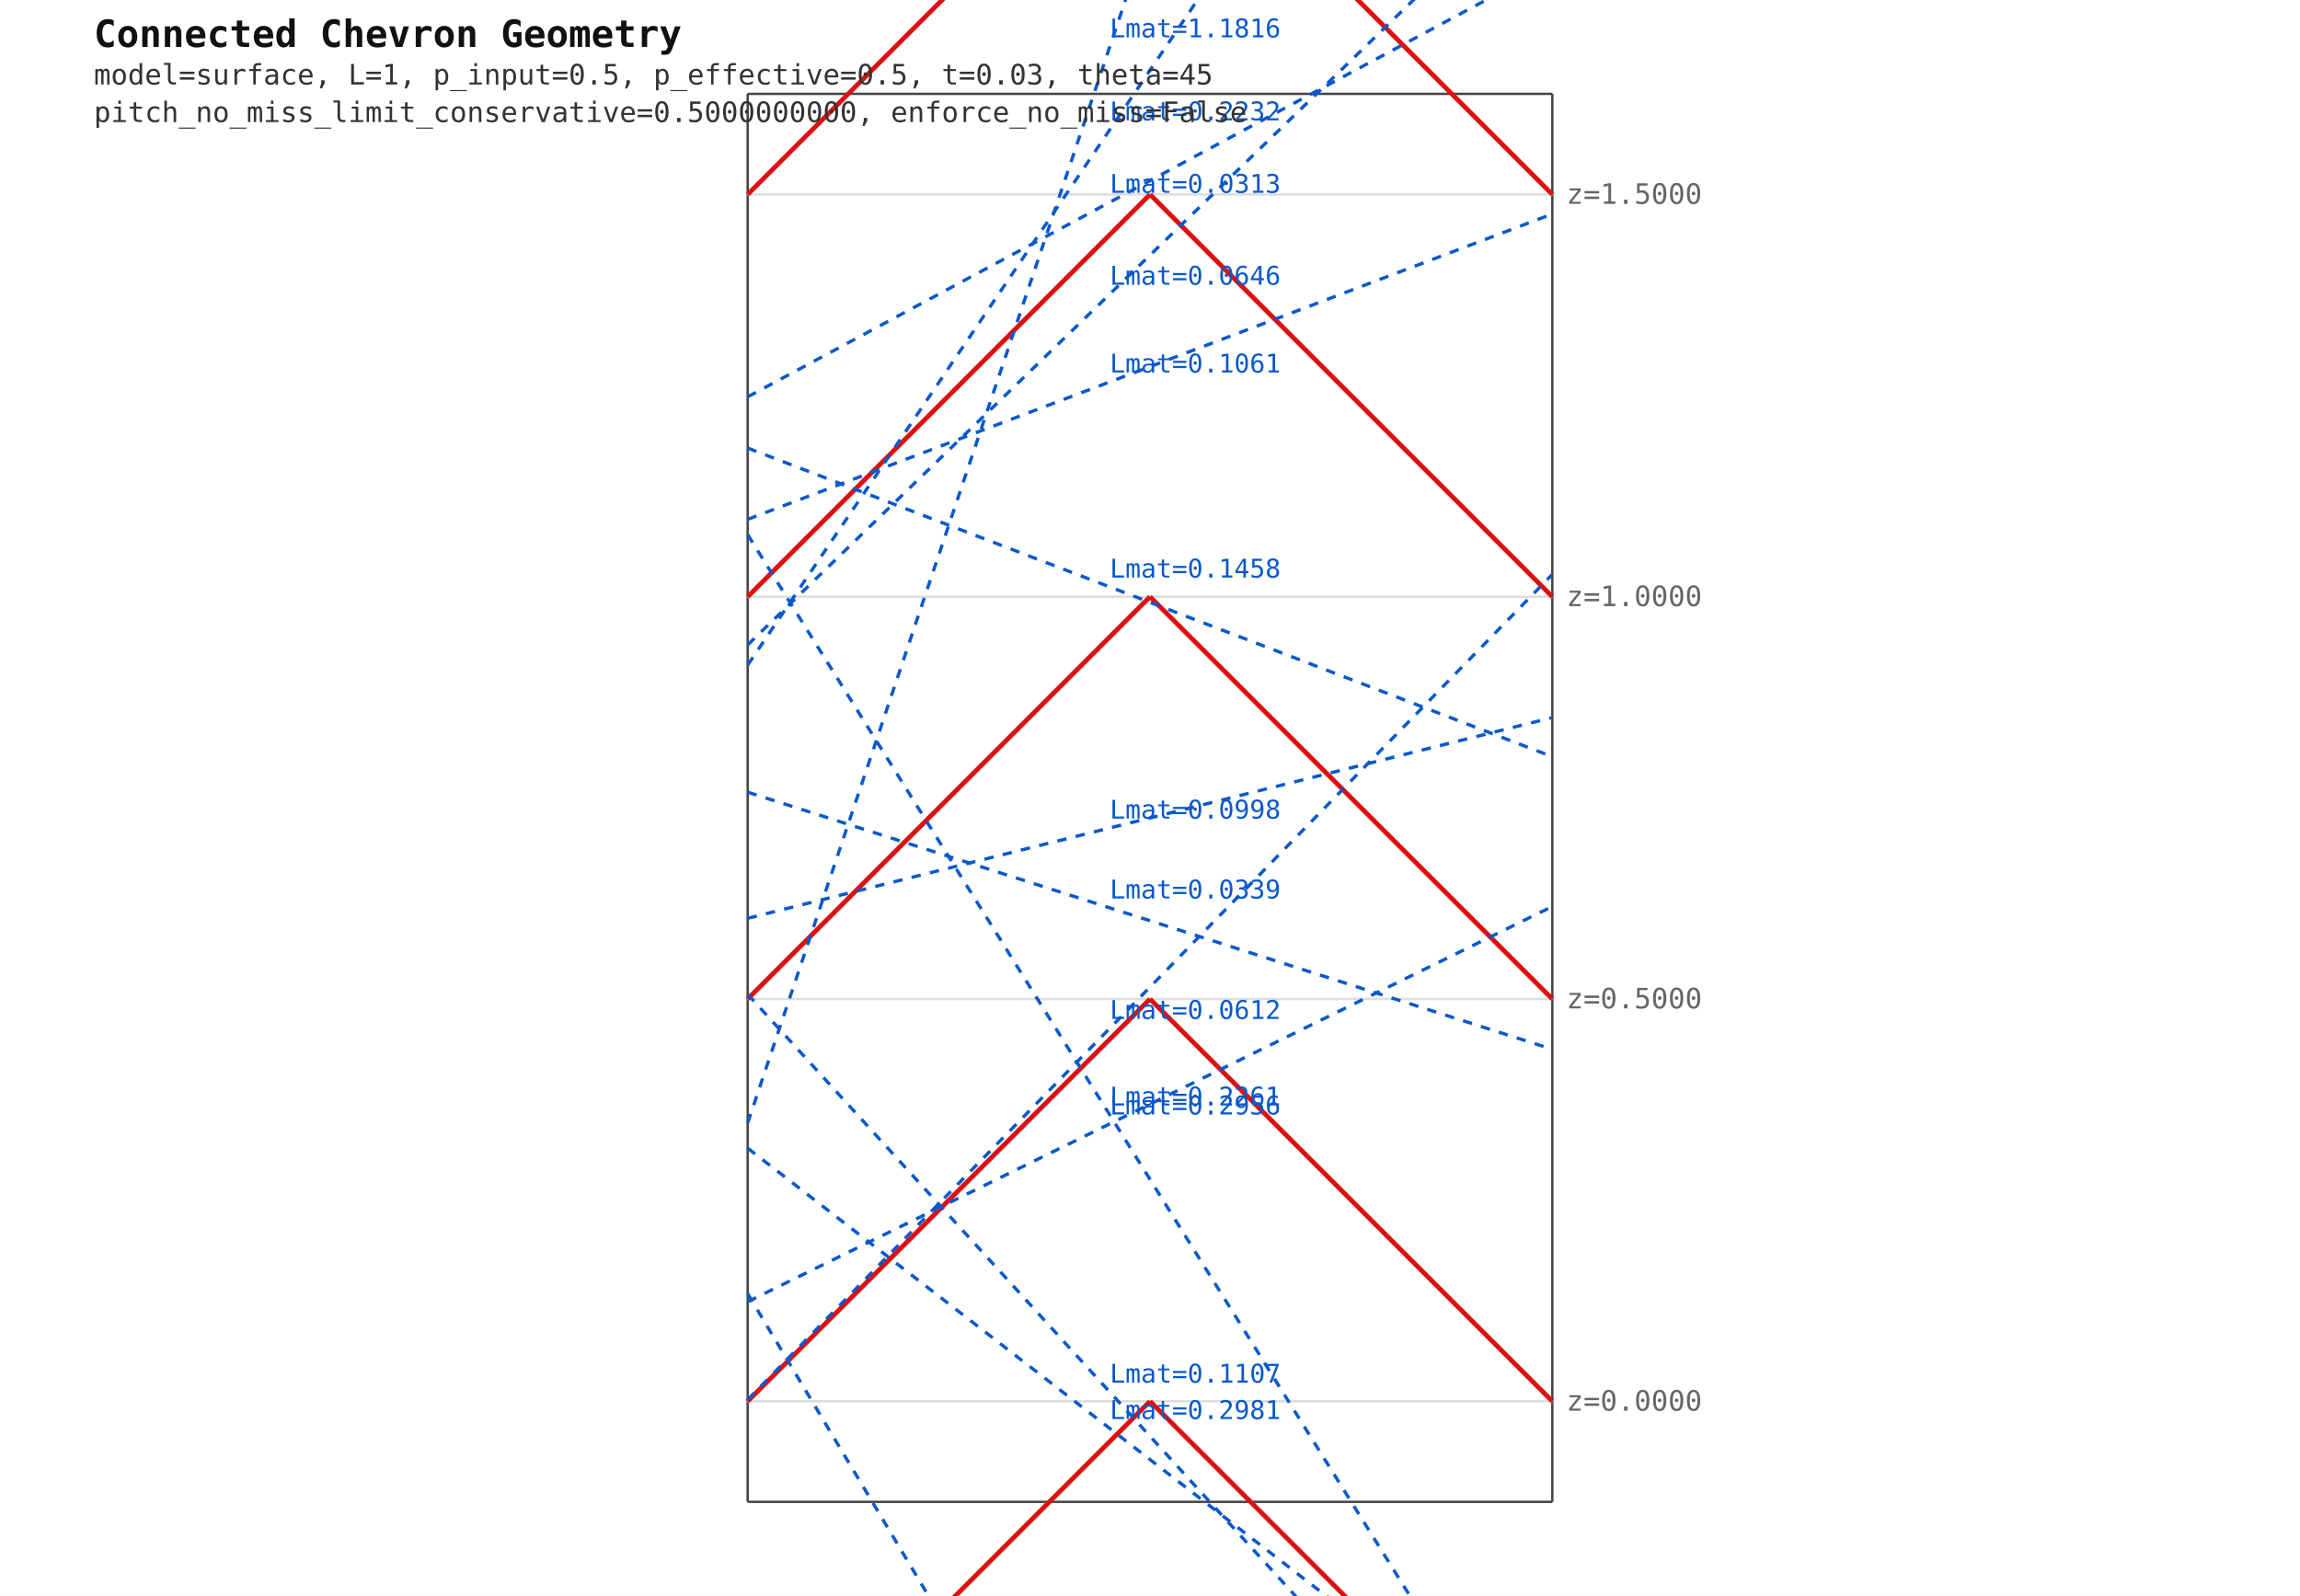
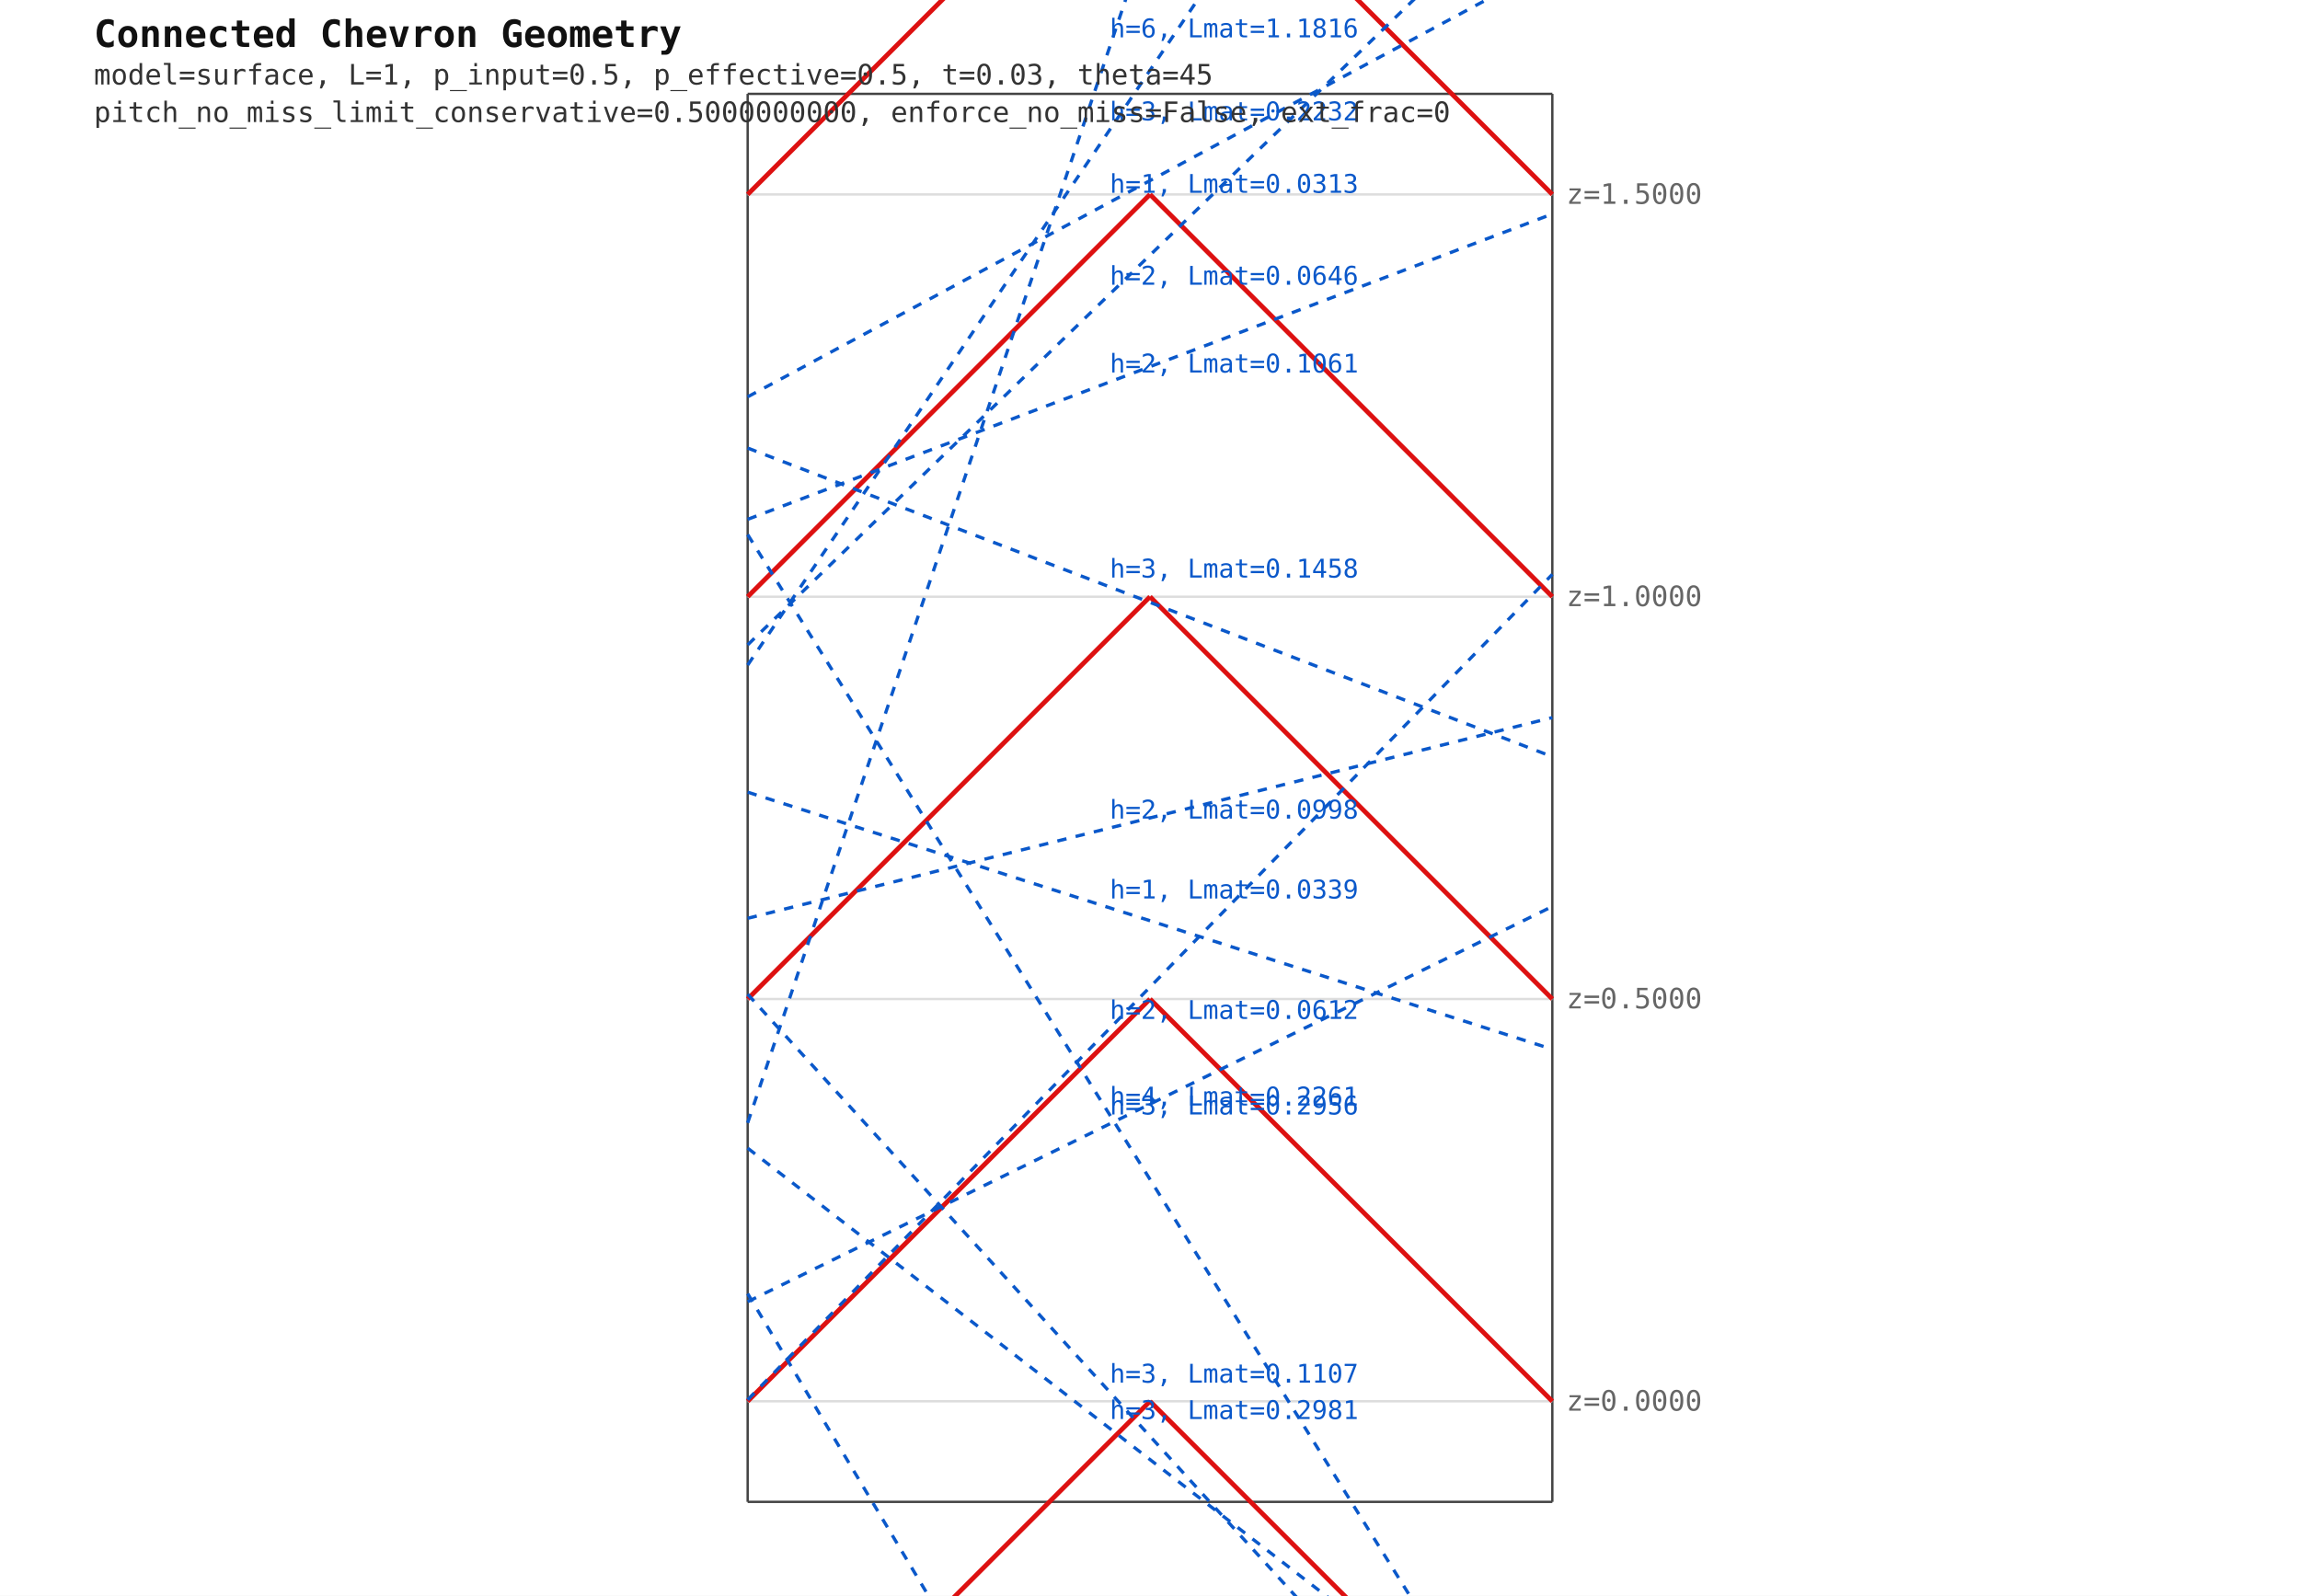
<svg xmlns="http://www.w3.org/2000/svg" width="980.0" height="680.0" viewBox="0 0 980.0 680.0">
  <rect x="0" y="0" width="100%" height="100%" fill="#ffffff" />
  <line x1="318.571" y1="640.000" x2="661.429" y2="640.000" style="stroke:#444;stroke-width:1" />
  <line x1="318.571" y1="40.000" x2="661.429" y2="40.000" style="stroke:#444;stroke-width:1" />
  <line x1="318.571" y1="640.000" x2="318.571" y2="40.000" style="stroke:#444;stroke-width:1" />
  <line x1="661.429" y1="640.000" x2="661.429" y2="40.000" style="stroke:#444;stroke-width:1" />
  <line x1="318.571" y1="597.143" x2="661.429" y2="597.143" style="stroke:#ddd;stroke-width:1" />
  <text x="667.429" y="601.143" style="font:12px monospace;fill:#666">z=0.0000</text>
  <line x1="318.571" y1="425.714" x2="661.429" y2="425.714" style="stroke:#ddd;stroke-width:1" />
  <text x="667.429" y="429.714" style="font:12px monospace;fill:#666">z=0.5000</text>
  <line x1="318.571" y1="254.286" x2="661.429" y2="254.286" style="stroke:#ddd;stroke-width:1" />
  <text x="667.429" y="258.286" style="font:12px monospace;fill:#666">z=1.0000</text>
  <line x1="318.571" y1="82.857" x2="661.429" y2="82.857" style="stroke:#ddd;stroke-width:1" />
  <text x="667.429" y="86.857" style="font:12px monospace;fill:#666">z=1.5000</text>
  <line x1="318.571" y1="768.571" x2="490.000" y2="597.143" style="stroke:#d11;stroke-width:2;fill:none" />
  <line x1="490.000" y1="597.143" x2="661.429" y2="768.571" style="stroke:#d11;stroke-width:2;fill:none" />
  <line x1="318.571" y1="597.143" x2="490.000" y2="425.714" style="stroke:#d11;stroke-width:2;fill:none" />
  <line x1="490.000" y1="425.714" x2="661.429" y2="597.143" style="stroke:#d11;stroke-width:2;fill:none" />
  <line x1="318.571" y1="425.714" x2="490.000" y2="254.286" style="stroke:#d11;stroke-width:2;fill:none" />
  <line x1="490.000" y1="254.286" x2="661.429" y2="425.714" style="stroke:#d11;stroke-width:2;fill:none" />
  <line x1="318.571" y1="254.286" x2="490.000" y2="82.857" style="stroke:#d11;stroke-width:2;fill:none" />
  <line x1="490.000" y1="82.857" x2="661.429" y2="254.286" style="stroke:#d11;stroke-width:2;fill:none" />
  <line x1="318.571" y1="82.857" x2="490.000" y2="-88.571" style="stroke:#d11;stroke-width:2;fill:none" />
  <line x1="490.000" y1="-88.571" x2="661.429" y2="82.857" style="stroke:#d11;stroke-width:2;fill:none" />
  <line x1="318.571" y1="-88.571" x2="490.000" y2="-260.000" style="stroke:#d11;stroke-width:2;fill:none" />
  <line x1="490.000" y1="-260.000" x2="661.429" y2="-88.571" style="stroke:#d11;stroke-width:2;fill:none" />
  <line x1="318.571" y1="489.275" x2="661.429" y2="754.689" style="stroke:#0a58ca;stroke-width:1.4;stroke-dasharray:4,4" />
-   <text x="472.857" y="604.712" style="font:11px monospace;fill:#0a58ca">Lmat=0.2981</text>
+   <text x="472.857" y="604.712" style="font:11px monospace;fill:#0a58ca">h=3, Lmat=0.2981</text>
  <line x1="318.571" y1="337.580" x2="661.429" y2="447.132" style="stroke:#0a58ca;stroke-width:1.4;stroke-dasharray:4,4" />
-   <text x="472.857" y="382.878" style="font:11px monospace;fill:#0a58ca">Lmat=0.0339</text>
+   <text x="472.857" y="382.878" style="font:11px monospace;fill:#0a58ca">h=1, Lmat=0.0339</text>
  <line x1="318.571" y1="169.107" x2="661.429" y2="-15.193" style="stroke:#0a58ca;stroke-width:1.4;stroke-dasharray:4,4" />
-   <text x="472.857" y="82.172" style="font:11px monospace;fill:#0a58ca">Lmat=0.0313</text>
+   <text x="472.857" y="82.172" style="font:11px monospace;fill:#0a58ca">h=1, Lmat=0.0313</text>
  <line x1="318.571" y1="554.712" x2="661.429" y2="386.281" style="stroke:#0a58ca;stroke-width:1.4;stroke-dasharray:4,4" />
-   <text x="472.857" y="474.918" style="font:11px monospace;fill:#0a58ca">Lmat=0.2956</text>
+   <text x="472.857" y="474.918" style="font:11px monospace;fill:#0a58ca">h=3, Lmat=0.2956</text>
  <line x1="318.571" y1="423.692" x2="661.429" y2="800.376" style="stroke:#0a58ca;stroke-width:1.4;stroke-dasharray:4,4" />
-   <text x="472.857" y="589.200" style="font:11px monospace;fill:#0a58ca">Lmat=0.1107</text>
+   <text x="472.857" y="589.200" style="font:11px monospace;fill:#0a58ca">h=3, Lmat=0.1107</text>
  <line x1="318.571" y1="221.302" x2="661.429" y2="91.173" style="stroke:#0a58ca;stroke-width:1.4;stroke-dasharray:4,4" />
-   <text x="472.857" y="158.744" style="font:11px monospace;fill:#0a58ca">Lmat=0.1061</text>
+   <text x="472.857" y="158.744" style="font:11px monospace;fill:#0a58ca">h=2, Lmat=0.1061</text>
  <line x1="318.571" y1="478.509" x2="661.429" y2="-540.578" style="stroke:#0a58ca;stroke-width:1.4;stroke-dasharray:4,4" />
-   <text x="472.857" y="15.920" style="font:11px monospace;fill:#0a58ca">Lmat=1.1816</text>
+   <text x="472.857" y="15.920" style="font:11px monospace;fill:#0a58ca">h=6, Lmat=1.1816</text>
  <line x1="318.571" y1="391.325" x2="661.429" y2="305.790" style="stroke:#0a58ca;stroke-width:1.4;stroke-dasharray:4,4" />
-   <text x="472.857" y="348.834" style="font:11px monospace;fill:#0a58ca">Lmat=0.0998</text>
+   <text x="472.857" y="348.834" style="font:11px monospace;fill:#0a58ca">h=2, Lmat=0.0998</text>
  <line x1="318.571" y1="190.937" x2="661.429" y2="322.457" style="stroke:#0a58ca;stroke-width:1.4;stroke-dasharray:4,4" />
-   <text x="472.857" y="246.121" style="font:11px monospace;fill:#0a58ca">Lmat=0.1458</text>
+   <text x="472.857" y="246.121" style="font:11px monospace;fill:#0a58ca">h=3, Lmat=0.1458</text>
  <line x1="318.571" y1="596.503" x2="661.429" y2="244.752" style="stroke:#0a58ca;stroke-width:1.4;stroke-dasharray:4,4" />
-   <text x="472.857" y="434.215" style="font:11px monospace;fill:#0a58ca">Lmat=0.0612</text>
+   <text x="472.857" y="434.215" style="font:11px monospace;fill:#0a58ca">h=2, Lmat=0.0612</text>
  <line x1="318.571" y1="283.420" x2="661.429" y2="-223.534" style="stroke:#0a58ca;stroke-width:1.4;stroke-dasharray:4,4" />
-   <text x="472.857" y="51.291" style="font:11px monospace;fill:#0a58ca">Lmat=0.2232</text>
+   <text x="472.857" y="51.291" style="font:11px monospace;fill:#0a58ca">h=3, Lmat=0.2232</text>
  <line x1="318.571" y1="227.807" x2="661.429" y2="777.343" style="stroke:#0a58ca;stroke-width:1.4;stroke-dasharray:4,4" />
-   <text x="472.857" y="471.098" style="font:11px monospace;fill:#0a58ca">Lmat=0.2261</text>
+   <text x="472.857" y="471.098" style="font:11px monospace;fill:#0a58ca">h=4, Lmat=0.2261</text>
  <line x1="318.571" y1="551.269" x2="661.429" y2="1124.336" style="stroke:#0a58ca;stroke-width:1.4;stroke-dasharray:4,4" />
-   <text x="472.857" y="805.149" style="font:11px monospace;fill:#0a58ca">Lmat=0.2195</text>
+   <text x="472.857" y="805.149" style="font:11px monospace;fill:#0a58ca">h=4, Lmat=0.2195</text>
  <line x1="318.571" y1="274.800" x2="661.429" y2="-57.346" style="stroke:#0a58ca;stroke-width:1.4;stroke-dasharray:4,4" />
-   <text x="472.857" y="121.334" style="font:11px monospace;fill:#0a58ca">Lmat=0.0646</text>
+   <text x="472.857" y="121.334" style="font:11px monospace;fill:#0a58ca">h=2, Lmat=0.0646</text>
  <text x="40.000" y="20.000" style="font:16px monospace;font-weight:bold;fill:#111">Connected Chevron Geometry</text>
  <text x="40.000" y="36.000" style="font:12px monospace;fill:#333">model=surface, L=1, p_input=0.5, p_effective=0.5, t=0.03, theta=45</text>
-   <text x="40.000" y="52.000" style="font:12px monospace;fill:#333">pitch_no_miss_limit_conservative=0.5000000000, enforce_no_miss=False</text>
+   <text x="40.000" y="52.000" style="font:12px monospace;fill:#333">pitch_no_miss_limit_conservative=0.5000000000, enforce_no_miss=False, ext_frac=0</text>
</svg>
